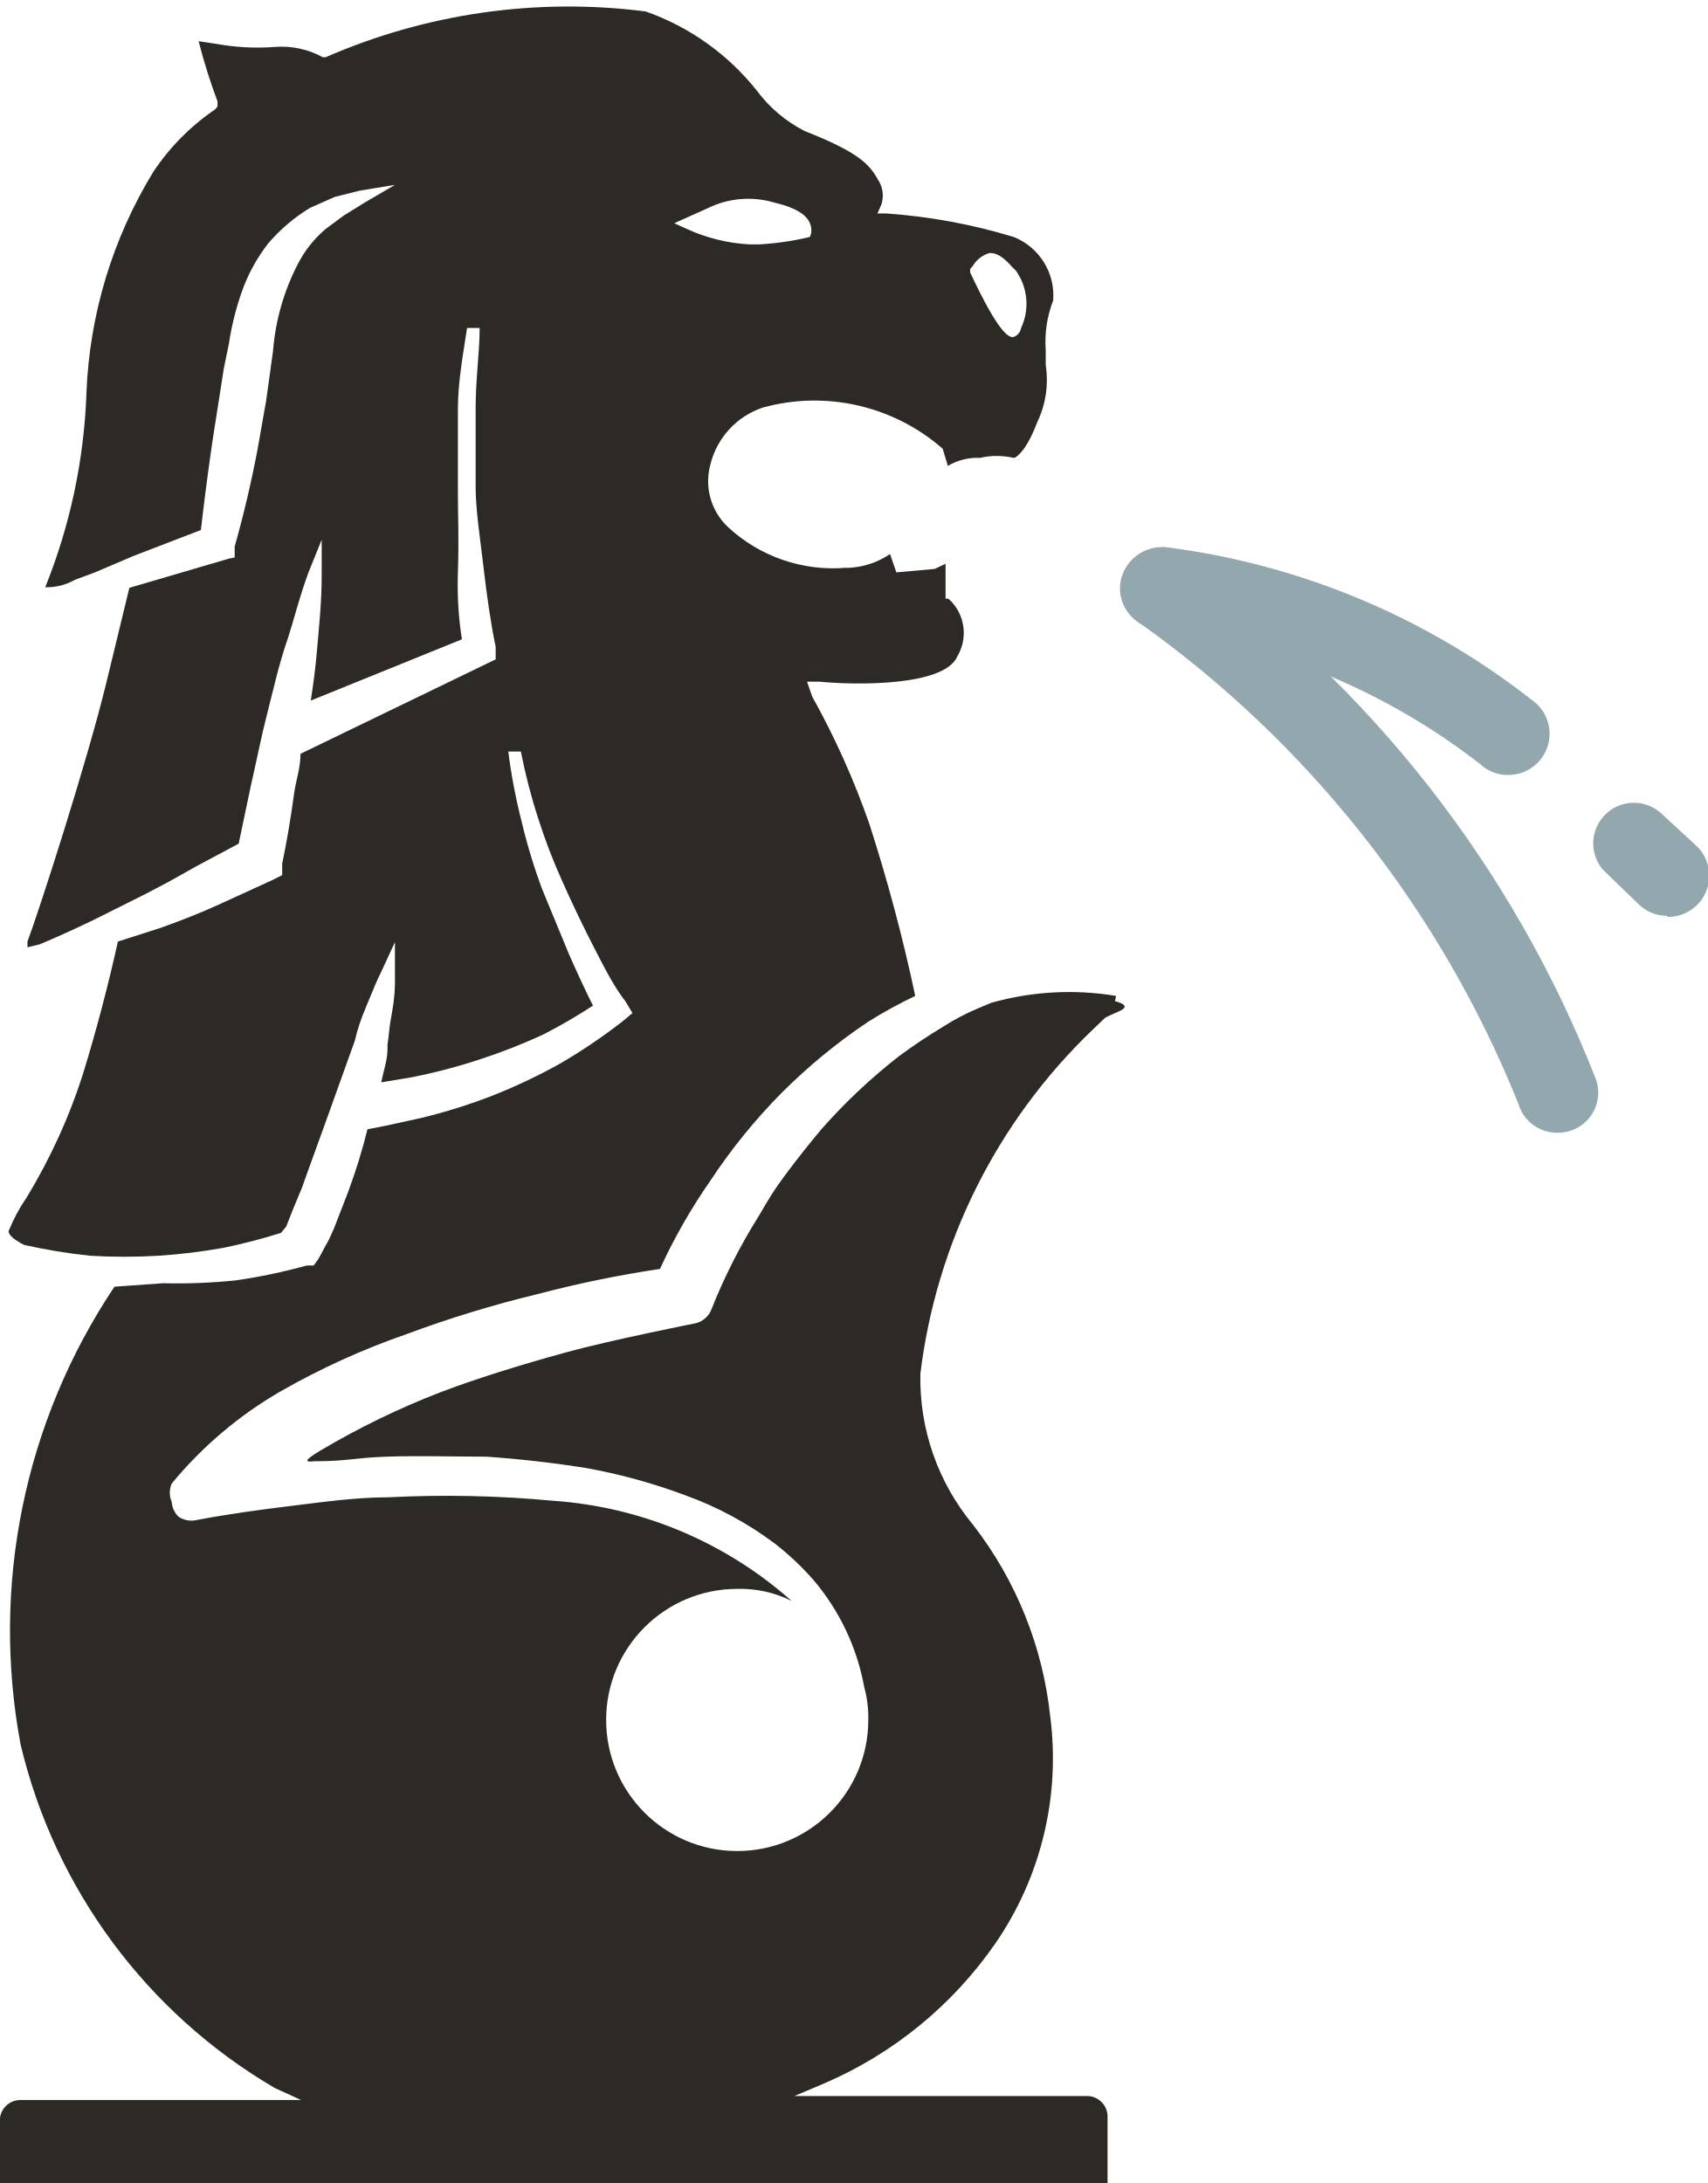
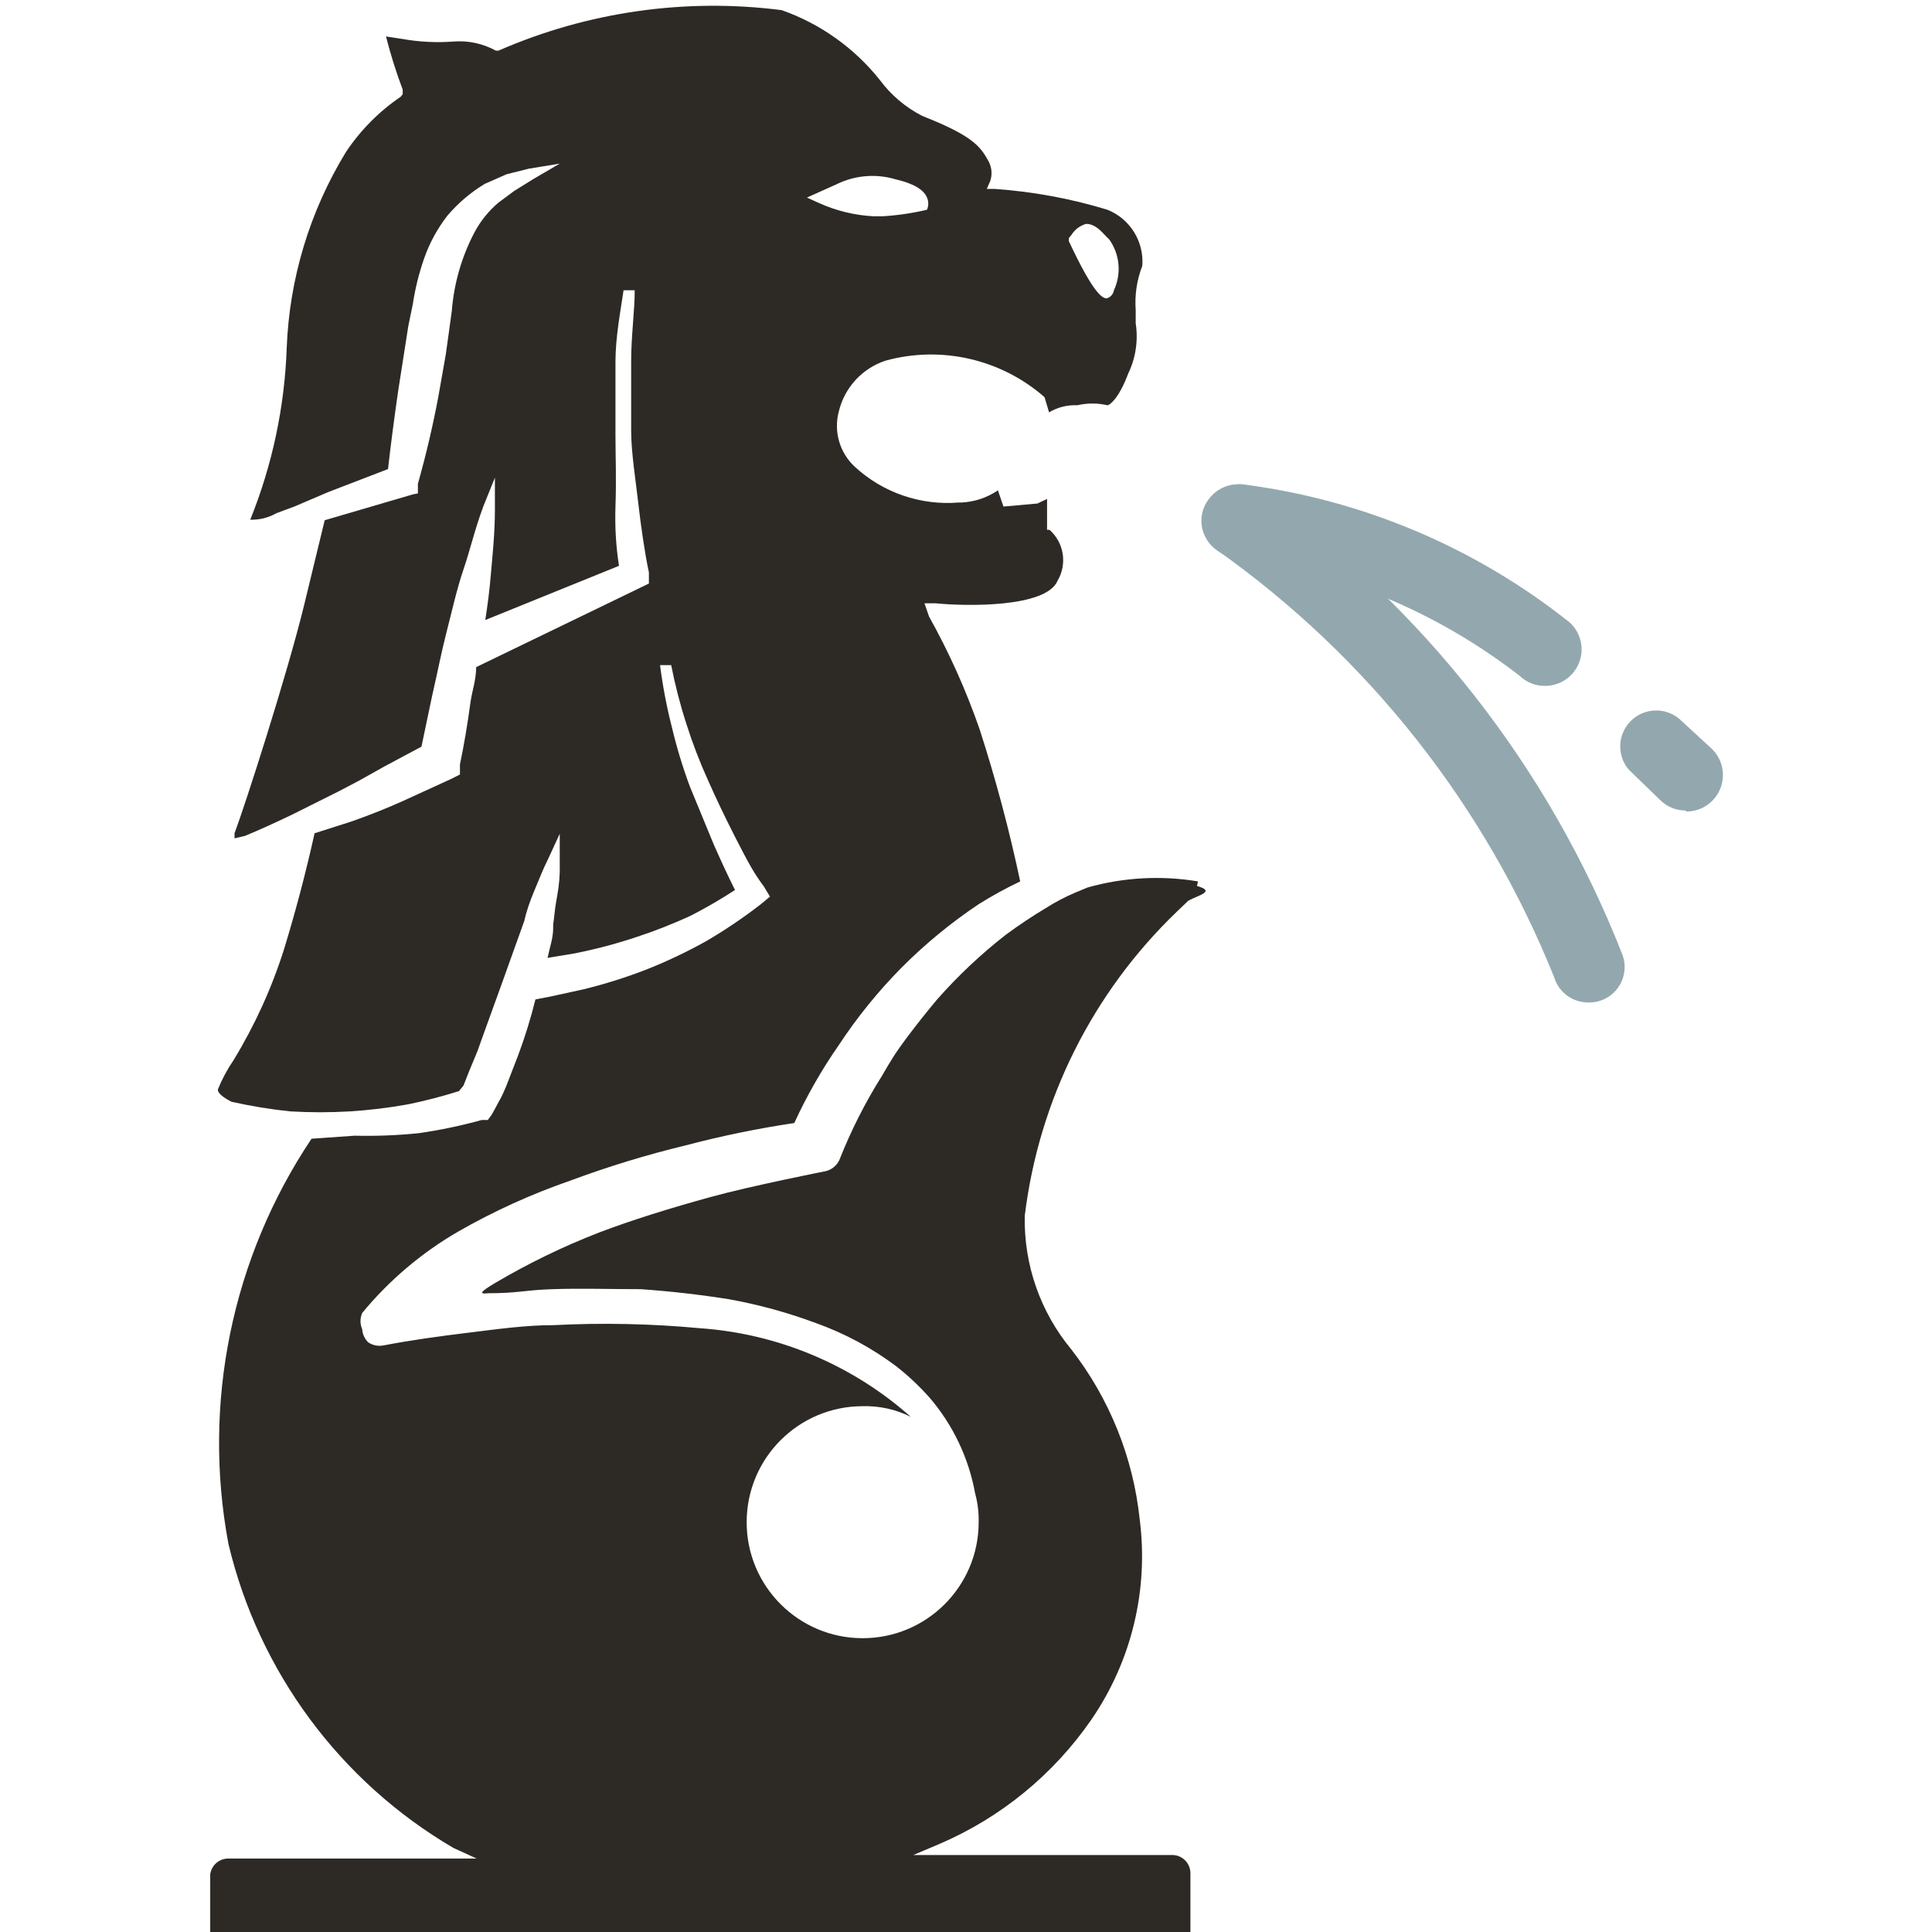
- <svg xmlns="http://www.w3.org/2000/svg" height="16" data-name="图层 1" viewBox="0 0 2.984 3.814">
+ <svg xmlns="http://www.w3.org/2000/svg" height="16" width="16" viewBox="0 0 2.984 3.814">
  <path d="M1.95 1.74a.5.5 0 0 0-.218.012l-.024.01a.4.4 0 0 0-.059.031 1 1 0 0 0-.078.052 1 1 0 0 0-.136.128q-.031.037-.058.073c-.027.036-.034.049-.051.078a1 1 0 0 0-.084.166.04.04 0 0 1-.027.022s-.147.029-.227.051-.157.046-.22.07a1.4 1.4 0 0 0-.206.1c-.032.019-.03.022-.013.02.059 0 .069-.006.126-.008s.115 0 .175 0a2 2 0 0 1 .175.02 1 1 0 0 1 .171.047.6.6 0 0 1 .158.085.5.5 0 0 1 .066.062.4.4 0 0 1 .09.189.2.2 0 0 1 .007.058.229.229 0 1 1-.229-.23.2.2 0 0 1 .095.021.7.7 0 0 0-.417-.175 2 2 0 0 0-.288-.006c-.056 0-.112.008-.169.015s-.109.014-.167.025a.04.04 0 0 1-.03-.006.04.04 0 0 1-.012-.026.04.04 0 0 1 0-.032.7.7 0 0 1 .19-.161 1.3 1.3 0 0 1 .22-.1 2 2 0 0 1 .229-.07 2 2 0 0 1 .214-.044 1 1 0 0 1 .088-.154 1 1 0 0 1 .124-.153 1 1 0 0 1 .152-.125q.04-.025.082-.045a3 3 0 0 0-.08-.3 1.4 1.4 0 0 0-.1-.223l-.009-.026h.022c.06.006.219.009.241-.045a.08.08 0 0 0-.016-.1h-.005V.985l-.019.009L1.566 1 1.555.968a.14.14 0 0 1-.071.024h-.006a.27.27 0 0 1-.206-.071.11.11 0 0 1-.031-.109.14.14 0 0 1 .092-.1.34.34 0 0 1 .314.072l.009.03A.1.1 0 0 1 1.712.8a.13.13 0 0 1 .059 0c.005 0 .023-.014.041-.062a.17.17 0 0 0 .015-.1V.612A.2.2 0 0 1 1.84.525a.11.11 0 0 0-.069-.111 1 1 0 0 0-.222-.041h-.016L1.54.357a.05.05 0 0 0-.006-.043C1.519.287 1.5.266 1.406.229a.24.24 0 0 1-.084-.071.43.43 0 0 0-.194-.138A1.06 1.06 0 0 0 .569.1H.564A.15.15 0 0 0 .48.082a.4.4 0 0 1-.1-.005L.347.072A1 1 0 0 0 .38.177v.009L.376.191A.4.4 0 0 0 .268.3a.8.8 0 0 0-.117.387 1 1 0 0 1-.072.339.1.1 0 0 0 .052-.013L.166 1 .234.971.351.926Q.359.855.371.772l.02-.128L.4.6A.5.5 0 0 1 .422.511.3.3 0 0 1 .468.426.3.3 0 0 1 .542.363L.585.344.629.333.69.323.637.354.6.377.569.4a.2.2 0 0 0-.048.06.4.4 0 0 0-.044.153L.471.657.465.7.45.785a2 2 0 0 1-.04.17v.019L.4.976l-.174.051-.04.165c-.034.14-.118.4-.138.453v.01l.021-.005q.041-.017.093-.042l.092-.046.04-.021.05-.028.073-.039.021-.1c.011-.048.018-.085.028-.124s.021-.088.034-.126S.522 1.046.539 1L.562.943v.064c0 .046-.005.092-.008.127s-.006.057-.011.09l.264-.107Q.798 1.06.8 1C.802.94.8.906.8.858V.714c0-.048.01-.1.016-.141h.022c0 .041-.007.09-.007.139v.14c0 .04.009.097.014.141s.013.1.021.137v.022l-.341.165c0 .025-.008.047-.011.068q-.009.067-.021.124v.02l-.018.009-.094.043q-.044.02-.1.04l-.075.024a3 3 0 0 1-.06.228 1 1 0 0 1-.1.22.3.3 0 0 0-.031.058q0 .01.027.024a1 1 0 0 0 .116.019 1 1 0 0 0 .118 0 1 1 0 0 0 .115-.014 1 1 0 0 0 .1-.026L.5 2.143l.011-.028.017-.041.006-.017.043-.119.043-.12q.006-.027.02-.06c.014-.033.016-.04.026-.06l.024-.052v.057q.001.033-.005.065c-.006.032-.005.039-.008.057v.008c0 .019-.007.038-.011.058l.054-.009a1 1 0 0 0 .118-.031 1 1 0 0 0 .112-.044 1 1 0 0 0 .086-.05q-.02-.04-.042-.09l-.047-.114a1 1 0 0 1-.036-.119 1 1 0 0 1-.023-.121H.91a1 1 0 0 0 .03.116 1 1 0 0 0 .043.112q.023.052.052.109c.029.057.04.076.058.1l.012.02-.018.015a1 1 0 0 1-.108.073 1 1 0 0 1-.118.056 1 1 0 0 1-.124.039l-.064.014-.031.006a1 1 0 0 1-.034.11l-.024.062c-.009.021-.01.022-.015.031l-.008.015-.005.009-.008.011H.536a1 1 0 0 1-.124.026 1 1 0 0 1-.127.005L.2 2.248a1.08 1.08 0 0 0-.164.8.95.95 0 0 0 .444.6l.046.021h-.49A.036.036 0 0 0 0 3.7v.116h1.935V3.7a.036.036 0 0 0-.035-.038h-.512l.052-.022a.7.7 0 0 0 .3-.246A.57.57 0 0 0 1.835 3a.66.66 0 0 0-.135-.336.4.4 0 0 1-.092-.264 1 1 0 0 1 .3-.6l.023-.022c.02-.011.055-.018.017-.029M1.7.464a.05.05 0 0 1 .029-.022c.016 0 .027.011.039.024l.007.007a.1.1 0 0 1 .009.1.02.02 0 0 1-.014.016c-.008 0-.025-.006-.075-.113V.47Zm-.464-.1a.16.16 0 0 1 .117-.01q.052.012.062.036a.03.03 0 0 1 0 .024.5.5 0 0 1-.089.013H1.31A.3.3 0 0 1 1.2.4L1.178.39Z" style="fill:#2d2a26" />
  <path d="M2.635 1.354a.07.07 0 0 1-.049-.019 1.16 1.16 0 0 0-.564-.235.073.073 0 0 1-.064-.08.08.08 0 0 1 .079-.064 1.3 1.3 0 0 1 .647.273.072.072 0 0 1-.049.125" style="fill:#93a8ae" />
  <path d="M2.721 1.979a.07.07 0 0 1-.068-.05 1.9 1.9 0 0 0-.664-.842.07.07 0 0 1-.019-.1.073.073 0 0 1 .1-.019 2.03 2.03 0 0 1 .718.917.07.07 0 0 1-.068.094m.192-.379a.07.07 0 0 1-.049-.02L2.8 1.519a.071.071 0 0 1 .1-.1l.063.058a.072.072 0 0 1-.049.125" style="fill:#93a8ae" />
</svg>
